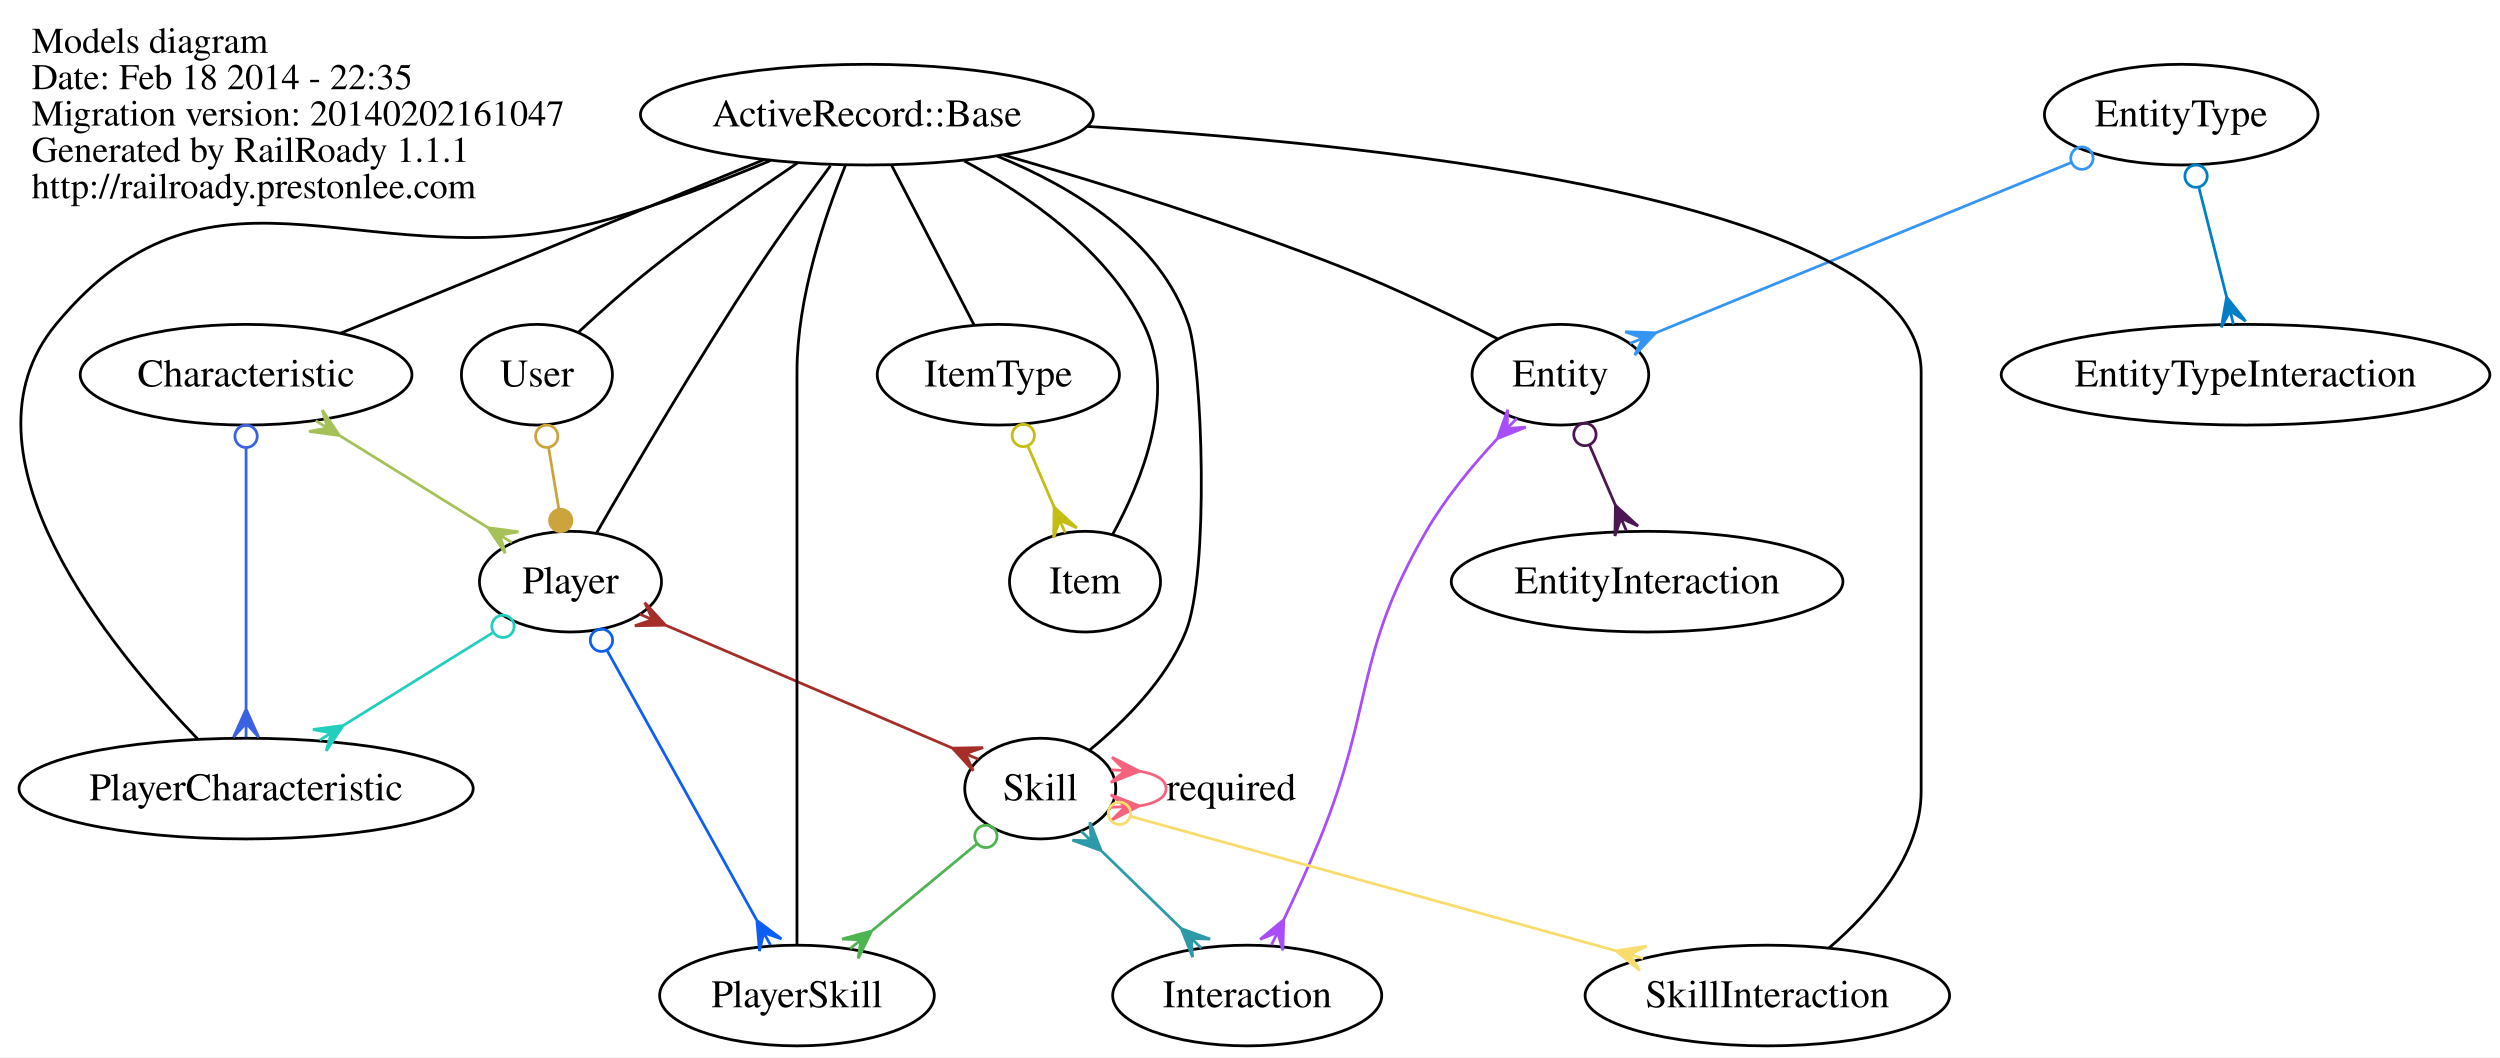
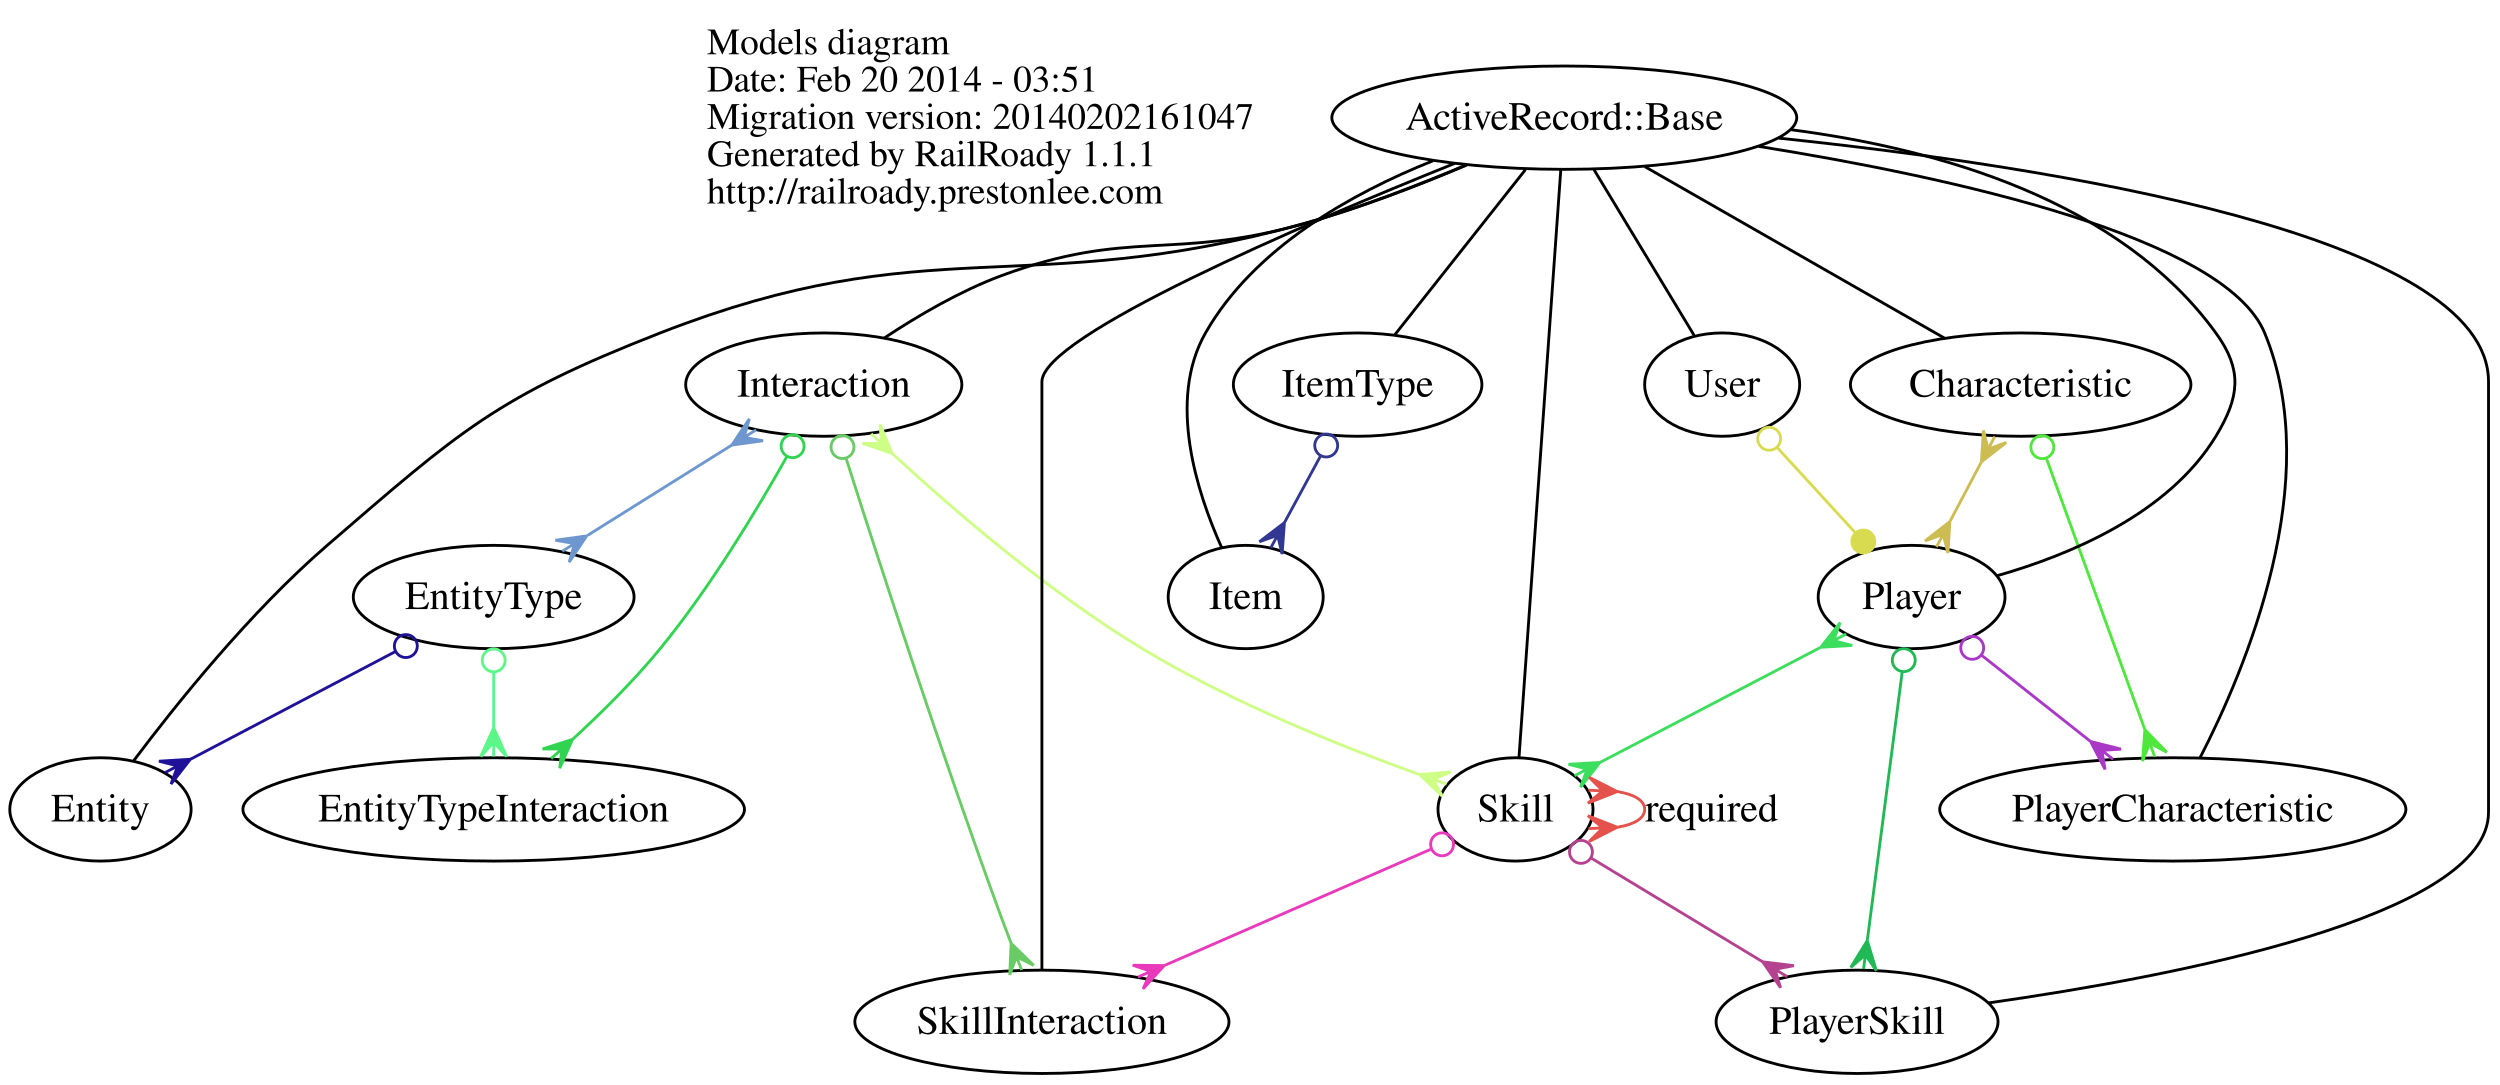
- <svg xmlns="http://www.w3.org/2000/svg" width="894pt" height="378pt" viewBox="0.00 0.00 894.00 378.00">
+ <svg xmlns="http://www.w3.org/2000/svg" width="871pt" height="378pt" viewBox="0.00 0.00 871.00 378.00">
  <g id="graph0" class="graph" transform="scale(1 1) rotate(0) translate(4 374)">
-     <polygon fill="white" stroke="none" points="-4,4 -4,-374 890,-374 890,4 -4,4" />
+     <polygon fill="white" stroke="none" points="-4,4 -4,-374 867,-374 867,4 -4,4" />
    <g id="node1" class="node">
-       <text text-anchor="start" x="7.312" y="-355.1" font-family="Times,serif" font-size="13.00">Models diagram</text>
-       <text text-anchor="start" x="7.312" y="-342.1" font-family="Times,serif" font-size="13.00">Date: Feb 18 2014 - 22:35</text>
-       <text text-anchor="start" x="7.312" y="-329.1" font-family="Times,serif" font-size="13.00">Migration version: 20140202161047</text>
-       <text text-anchor="start" x="7.312" y="-316.1" font-family="Times,serif" font-size="13.00">Generated by RailRoady 1.1.1</text>
-       <text text-anchor="start" x="7.312" y="-303.1" font-family="Times,serif" font-size="13.00">http://railroady.prestonlee.com</text>
+       <text text-anchor="start" x="242.312" y="-355.1" font-family="Times,serif" font-size="13.00">Models diagram</text>
+       <text text-anchor="start" x="242.312" y="-342.1" font-family="Times,serif" font-size="13.00">Date: Feb 20 2014 - 03:51</text>
+       <text text-anchor="start" x="242.312" y="-329.1" font-family="Times,serif" font-size="13.00">Migration version: 20140202161047</text>
+       <text text-anchor="start" x="242.312" y="-316.1" font-family="Times,serif" font-size="13.00">Generated by RailRoady 1.1.1</text>
+       <text text-anchor="start" x="242.312" y="-303.1" font-family="Times,serif" font-size="13.00">http://railroady.prestonlee.com</text>
    </g>
    <g id="node2" class="node">
-       <ellipse fill="none" stroke="black" cx="84" cy="-240" rx="59.319" ry="18" />
-       <text text-anchor="middle" x="84" y="-235.8" font-family="Times,serif" font-size="14.00">Characteristic</text>
+       <ellipse fill="none" stroke="black" cx="700" cy="-240" rx="59.319" ry="18" />
+       <text text-anchor="middle" x="700" y="-235.8" font-family="Times,serif" font-size="14.00">Characteristic</text>
+     </g>
+     <g id="node8" class="node">
+       <ellipse fill="none" stroke="black" cx="662" cy="-166" rx="32.548" ry="18" />
+       <text text-anchor="middle" x="662" y="-161.8" font-family="Times,serif" font-size="14.00">Player</text>
+     </g>
+     <g id="edge2" class="edge">
+       <path fill="none" stroke="#cdbc52" d="M686.243,-212.934C682.752,-206.319 679.004,-199.218 675.525,-192.625" />
+       <polygon fill="#cdbc52" stroke="#cdbc52" points="686.327,-213.093 687.015,-224.037 688.661,-217.515 690.995,-221.937 690.995,-221.937 690.995,-221.937 688.661,-217.515 694.974,-219.837 686.327,-213.093 686.327,-213.093" />
+       <polygon fill="#cdbc52" stroke="#cdbc52" points="675.347,-192.289 674.659,-181.344 673.013,-187.867 670.679,-183.445 670.679,-183.445 670.679,-183.445 673.013,-187.867 666.7,-185.545 675.347,-192.289 675.347,-192.289" />
+     </g>
+     <g id="node9" class="node">
+       <ellipse fill="none" stroke="black" cx="753" cy="-92" rx="81.208" ry="18" />
+       <text text-anchor="middle" x="753" y="-87.8" font-family="Times,serif" font-size="14.00">PlayerCharacteristic</text>
+     </g>
+     <g id="edge1" class="edge">
+       <path fill="none" stroke="#4ee73b" d="M709.01,-214.179C718.511,-188.006 733.432,-146.905 743.215,-119.954" />
+       <ellipse fill="none" stroke="#4ee73b" cx="707.548" cy="-218.206" rx="4" ry="4" />
+       <polygon fill="#4ee73b" stroke="#4ee73b" points="743.279,-119.778 750.922,-111.913 744.985,-115.078 746.692,-110.378 746.692,-110.378 746.692,-110.378 744.985,-115.078 742.462,-108.842 743.279,-119.778 743.279,-119.778" />
+     </g>
+     <g id="node3" class="node">
+       <ellipse fill="none" stroke="black" cx="31" cy="-92" rx="31.584" ry="18" />
+       <text text-anchor="middle" x="31" y="-87.8" font-family="Times,serif" font-size="14.00">Entity</text>
+     </g>
+     <g id="node4" class="node">
+       <ellipse fill="none" stroke="black" cx="168" cy="-166" rx="48.916" ry="18" />
+       <text text-anchor="middle" x="168" y="-161.8" font-family="Times,serif" font-size="14.00">EntityType</text>
+     </g>
+     <g id="edge5" class="edge">
+       <path fill="none" stroke="#1f1298" d="M133.759,-147.005C111.89,-135.512 83.747,-120.721 62.444,-109.526" />
+       <ellipse fill="none" stroke="#1f1298" cx="137.392" cy="-148.914" rx="4" ry="4" />
+       <polygon fill="#1f1298" stroke="#1f1298" points="62.331,-109.466 55.572,-100.83 57.905,-107.14 53.479,-104.814 53.479,-104.814 53.479,-104.814 57.905,-107.14 51.385,-108.797 62.331,-109.466 62.331,-109.466" />
+     </g>
+     <g id="node15" class="node">
+       <ellipse fill="none" stroke="black" cx="168" cy="-92" rx="87.367" ry="18" />
+       <text text-anchor="middle" x="168" y="-87.8" font-family="Times,serif" font-size="14.00">EntityTypeInteraction</text>
+     </g>
+     <g id="edge6" class="edge">
+       <path fill="none" stroke="#5bf788" d="M168,-139.792C168,-133.58 168,-126.896 168,-120.579" />
+       <ellipse fill="none" stroke="#5bf788" cx="168" cy="-143.937" rx="4" ry="4" />
+       <polygon fill="#5bf788" stroke="#5bf788" points="168,-120.441 172.5,-110.441 168,-115.441 168,-110.441 168,-110.441 168,-110.441 168,-115.441 163.5,-110.441 168,-120.441 168,-120.441" />
+     </g>
+     <g id="node5" class="node">
+       <ellipse fill="none" stroke="black" cx="283" cy="-240" rx="48.113" ry="18" />
+       <text text-anchor="middle" x="283" y="-235.8" font-family="Times,serif" font-size="14.00">Interaction</text>
+     </g>
+     <g id="edge8" class="edge">
+       <path fill="none" stroke="#6e97d0" d="M250.942,-218.929C235.301,-209.136 216.514,-197.374 200.779,-187.522" />
+       <polygon fill="#6e97d0" stroke="#6e97d0" points="250.975,-218.949 257.063,-228.07 255.213,-221.603 259.451,-224.256 259.451,-224.256 259.451,-224.256 255.213,-221.603 261.839,-220.442 250.975,-218.949 250.975,-218.949" />
+       <polygon fill="#6e97d0" stroke="#6e97d0" points="200.389,-187.278 194.301,-178.158 196.151,-184.625 191.913,-181.972 191.913,-181.972 191.913,-181.972 196.151,-184.625 189.525,-185.786 200.389,-187.278 200.389,-187.278" />
+     </g>
+     <g id="node11" class="node">
+       <ellipse fill="none" stroke="black" cx="524" cy="-92" rx="27" ry="18" />
+       <text text-anchor="middle" x="524" y="-87.8" font-family="Times,serif" font-size="14.00">Skill</text>
+     </g>
+     <g id="edge10" class="edge">
+       <path fill="none" stroke="#cefe85" d="M306.896,-215.961C328.398,-196.106 361.517,-167.625 394,-148 424.875,-129.347 463.223,-113.961 490.243,-104.252" />
+       <polygon fill="#cefe85" stroke="#cefe85" points="306.828,-216.024 296.45,-219.566 303.175,-219.439 299.523,-222.853 299.523,-222.853 299.523,-222.853 303.175,-219.439 302.596,-226.14 306.828,-216.024 306.828,-216.024" />
+       <polygon fill="#cefe85" stroke="#cefe85" points="490.573,-104.136 501.5,-105.058 495.289,-102.475 500.005,-100.814 500.005,-100.814 500.005,-100.814 495.289,-102.475 498.511,-96.569 490.573,-104.136 490.573,-104.136" />
+     </g>
+     <g id="node12" class="node">
+       <ellipse fill="none" stroke="black" cx="359" cy="-18" rx="65.179" ry="18" />
+       <text text-anchor="middle" x="359" y="-13.8" font-family="Times,serif" font-size="14.00">SkillInteraction</text>
+     </g>
+     <g id="edge9" class="edge">
+       <path fill="none" stroke="#68cb64" d="M290.842,-214.112C302.194,-178.442 324.136,-110.814 345,-54 346.015,-51.236 347.106,-48.361 348.215,-45.502" />
+       <ellipse fill="none" stroke="#68cb64" cx="289.532" cy="-218.24" rx="4" ry="4" />
+       <polygon fill="#68cb64" stroke="#68cb64" points="348.289,-45.313 356.152,-37.67 350.128,-40.664 351.968,-36.014 351.968,-36.014 351.968,-36.014 350.128,-40.664 347.783,-34.359 348.289,-45.313 348.289,-45.313" />
+     </g>
+     <g id="edge7" class="edge">
+       <path fill="none" stroke="#31d451" d="M270.139,-214.915C259.472,-195.9 243.3,-169.143 226,-148 216.896,-136.874 205.663,-125.746 195.514,-116.44" />
+       <ellipse fill="none" stroke="#31d451" cx="272.148" cy="-218.547" rx="4" ry="4" />
+       <polygon fill="#31d451" stroke="#31d451" points="195.458,-116.39 191.025,-106.361 191.738,-113.049 188.018,-109.709 188.018,-109.709 188.018,-109.709 191.738,-113.049 185.011,-113.057 195.458,-116.39 195.458,-116.39" />
+     </g>
+     <g id="node6" class="node">
+       <ellipse fill="none" stroke="black" cx="430" cy="-166" rx="27" ry="18" />
+       <text text-anchor="middle" x="430" y="-161.8" font-family="Times,serif" font-size="14.00">Item</text>
    </g>
    <g id="node7" class="node">
-       <ellipse fill="none" stroke="black" cx="200" cy="-166" rx="32.548" ry="18" />
-       <text text-anchor="middle" x="200" y="-161.8" font-family="Times,serif" font-size="14.00">Player</text>
+       <ellipse fill="none" stroke="black" cx="469" cy="-240" rx="43.3" ry="18" />
+       <text text-anchor="middle" x="469" y="-235.8" font-family="Times,serif" font-size="14.00">ItemType</text>
    </g>
-     <g id="edge2" class="edge">
-       <path fill="none" stroke="#a6c157" d="M117.627,-218.128C134.361,-207.741 154.404,-195.301 170.529,-185.292" />
-       <polygon fill="#a6c157" stroke="#a6c157" points="117.381,-218.281 106.512,-219.731 113.133,-220.917 108.885,-223.554 108.885,-223.554 108.885,-223.554 113.133,-220.917 111.258,-227.378 117.381,-218.281 117.381,-218.281" />
-       <polygon fill="#a6c157" stroke="#a6c157" points="170.542,-185.284 181.412,-183.834 174.79,-182.647 179.038,-180.011 179.038,-180.011 179.038,-180.011 174.79,-182.647 176.665,-176.187 170.542,-185.284 170.542,-185.284" />
+     <g id="edge13" class="edge">
+       <path fill="none" stroke="#323791" d="M455.999,-214.998C452.007,-207.627 447.604,-199.499 443.574,-192.06" />
+       <ellipse fill="none" stroke="#323791" cx="458.049" cy="-218.784" rx="4" ry="4" />
+       <polygon fill="#323791" stroke="#323791" points="443.491,-191.906 442.685,-180.97 441.11,-187.51 438.728,-183.113 438.728,-183.113 438.728,-183.113 441.11,-187.51 434.771,-185.257 443.491,-191.906 443.491,-191.906" />
    </g>
-     <g id="node8" class="node">
-       <ellipse fill="none" stroke="black" cx="84" cy="-92" rx="81.208" ry="18" />
-       <text text-anchor="middle" x="84" y="-87.8" font-family="Times,serif" font-size="14.00">PlayerCharacteristic</text>
+     <g id="edge15" class="edge">
+       <path fill="none" stroke="#a938c7" d="M686.275,-145.794C697.908,-136.589 711.927,-125.497 724.106,-115.861" />
+       <ellipse fill="none" stroke="#a938c7" cx="683.116" cy="-148.293" rx="4" ry="4" />
+       <polygon fill="#a938c7" stroke="#a938c7" points="724.35,-115.668 734.984,-112.992 728.271,-112.566 732.192,-109.463 732.192,-109.463 732.192,-109.463 728.271,-112.566 729.4,-105.934 724.35,-115.668 724.35,-115.668" />
    </g>
-     <g id="edge1" class="edge">
-       <path fill="none" stroke="#3a62e0" d="M84,-213.8C84,-187.827 84,-147.449 84,-120.622" />
-       <ellipse fill="none" stroke="#3a62e0" cx="84" cy="-217.966" rx="4" ry="4" />
-       <polygon fill="#3a62e0" stroke="#3a62e0" points="84,-120.378 88.5,-110.378 84,-115.378 84,-110.378 84,-110.378 84,-110.378 84,-115.378 79.5,-110.378 84,-120.378 84,-120.378" />
+     <g id="node10" class="node">
+       <ellipse fill="none" stroke="black" cx="643" cy="-18" rx="49.116" ry="18" />
+       <text text-anchor="middle" x="643" y="-13.8" font-family="Times,serif" font-size="14.00">PlayerSkill</text>
    </g>
-     <g id="node3" class="node">
-       <ellipse fill="none" stroke="black" cx="554" cy="-240" rx="31.584" ry="18" />
-       <text text-anchor="middle" x="554" y="-235.8" font-family="Times,serif" font-size="14.00">Entity</text>
+     <g id="edge16" class="edge">
+       <path fill="none" stroke="#21b955" d="M658.721,-139.8C655.341,-113.827 650.086,-73.449 646.595,-46.622" />
+       <ellipse fill="none" stroke="#21b955" cx="659.267" cy="-144" rx="4" ry="4" />
+       <polygon fill="#21b955" stroke="#21b955" points="646.552,-46.294 649.724,-35.797 645.907,-41.336 645.262,-36.378 645.262,-36.378 645.262,-36.378 645.907,-41.336 640.799,-36.959 646.552,-46.294 646.552,-46.294" />
+     </g>
+     <g id="edge17" class="edge">
+       <path fill="none" stroke="#3ddd5d" d="M630.019,-148.314C606.982,-136.295 576.124,-120.195 553.642,-108.465" />
+       <polygon fill="#3ddd5d" stroke="#3ddd5d" points="630.346,-148.485 637.131,-157.1 634.779,-150.798 639.212,-153.111 639.212,-153.111 639.212,-153.111 634.779,-150.798 641.294,-149.121 630.346,-148.485 630.346,-148.485" />
+       <polygon fill="#3ddd5d" stroke="#3ddd5d" points="553.433,-108.356 546.648,-99.741 549,-106.043 544.567,-103.731 544.567,-103.731 544.567,-103.731 549,-106.043 542.485,-107.72 553.433,-108.356 553.433,-108.356" />
+     </g>
+     <g id="edge22" class="edge">
+       <path fill="none" stroke="#b5428e" d="M550.259,-75.112C567.882,-64.45 591.235,-50.32 610.097,-38.907" />
+       <ellipse fill="none" stroke="#b5428e" cx="546.807" cy="-77.201" rx="4" ry="4" />
+       <polygon fill="#b5428e" stroke="#b5428e" points="610.125,-38.891 621.01,-37.564 614.403,-36.303 618.681,-33.714 618.681,-33.714 618.681,-33.714 614.403,-36.303 616.351,-29.864 610.125,-38.891 610.125,-38.891" />
+     </g>
+     <g id="edge23" class="edge">
+       <path fill="none" stroke="#e5514b" d="M559.488,-98.212C565.136,-97.301 569,-95.23 569,-92 569,-88.77 565.136,-86.699 559.488,-85.788" />
+       <polygon fill="#e5514b" stroke="#e5514b" points="559.432,-98.215 549.229,-94.196 554.438,-98.453 549.443,-98.691 549.443,-98.691 549.443,-98.691 554.438,-98.453 549.658,-103.186 559.432,-98.215 559.432,-98.215" />
+       <polygon fill="#e5514b" stroke="#e5514b" points="559.432,-85.785 549.658,-80.814 554.438,-85.547 549.443,-85.309 549.443,-85.309 549.443,-85.309 554.438,-85.547 549.229,-89.804 559.432,-85.785 559.432,-85.785" />
+       <text text-anchor="middle" x="592.321" y="-87.8" font-family="Times,serif" font-size="14.00">required</text>
+     </g>
+     <g id="edge21" class="edge">
+       <path fill="none" stroke="#e83aba" d="M494.419,-78.092C468.666,-66.854 431.01,-50.423 401.94,-37.737" />
+       <ellipse fill="none" stroke="#e83aba" cx="498.423" cy="-79.839" rx="4" ry="4" />
+       <polygon fill="#e83aba" stroke="#e83aba" points="401.605,-37.592 394.24,-29.468 397.023,-35.592 392.44,-33.592 392.44,-33.592 392.44,-33.592 397.023,-35.592 390.64,-37.716 401.605,-37.592 401.605,-37.592" />
+     </g>
+     <g id="node13" class="node">
+       <ellipse fill="none" stroke="black" cx="596" cy="-240" rx="27" ry="18" />
+       <text text-anchor="middle" x="596" y="-235.8" font-family="Times,serif" font-size="14.00">User</text>
+     </g>
+     <g id="edge26" class="edge">
+       <path fill="none" stroke="#d8db4f" d="M615.214,-218.039C623.785,-208.689 633.868,-197.689 642.475,-188.3" />
+       <ellipse fill="none" stroke="#d8db4f" cx="612.378" cy="-221.133" rx="4" ry="4" />
+       <ellipse fill="#d8db4f" stroke="#d8db4f" cx="645.184" cy="-185.345" rx="4" ry="4" />
    </g>
    <g id="node14" class="node">
-       <ellipse fill="none" stroke="black" cx="585" cy="-166" rx="70.037" ry="18" />
-       <text text-anchor="middle" x="585" y="-161.8" font-family="Times,serif" font-size="14.00">EntityInteraction</text>
+       <ellipse fill="none" stroke="black" cx="541" cy="-333" rx="80.982" ry="18" />
+       <text text-anchor="middle" x="541" y="-328.8" font-family="Times,serif" font-size="14.00">ActiveRecord::Base</text>
+     </g>
+     <g id="edge3" class="edge">
+       <path fill="none" stroke="black" d="M569.06,-315.941C598.569,-299.052 644.649,-272.679 673.541,-256.143" />
    </g>
    <g id="edge4" class="edge">
-       <path fill="none" stroke="#4c1652" d="M564.369,-214.916C567.358,-207.975 570.633,-200.368 573.677,-193.3" />
-       <ellipse fill="none" stroke="#4c1652" cx="562.772" cy="-218.627" rx="4" ry="4" />
-       <polygon fill="#4c1652" stroke="#4c1652" points="573.679,-193.293 581.767,-185.888 575.656,-188.701 577.634,-184.109 577.634,-184.109 577.634,-184.109 575.656,-188.701 573.501,-182.329 573.679,-193.293 573.679,-193.293" />
+       <path fill="none" stroke="black" d="M507.032,-316.523C490.177,-309.373 469.332,-301.309 450,-296 352.628,-269.258 320.061,-294.729 226,-258 169.036,-235.757 156.302,-223.947 110,-184 83.071,-160.767 57.07,-128.261 42.639,-109.043" />
    </g>
-     <g id="node15" class="node">
-       <ellipse fill="none" stroke="black" cx="442" cy="-18" rx="48.113" ry="18" />
-       <text text-anchor="middle" x="442" y="-13.8" font-family="Times,serif" font-size="14.00">Interaction</text>
-     </g>
-     <g id="edge5" class="edge">
-       <path fill="none" stroke="#a84df8" d="M531.255,-216.933C522.443,-207.443 512.849,-195.823 506,-184 480.072,-139.244 487.526,-121.897 468,-74 464.135,-64.519 459.469,-54.332 455.163,-45.333" />
-       <polygon fill="#a84df8" stroke="#a84df8" points="531.465,-217.152 535.151,-227.48 534.93,-220.757 538.395,-224.362 538.395,-224.362 538.395,-224.362 534.93,-220.757 541.639,-221.244 531.465,-217.152 531.465,-217.152" />
-       <polygon fill="#a84df8" stroke="#a84df8" points="455.058,-45.118 454.734,-34.157 452.872,-40.621 450.686,-36.125 450.686,-36.125 450.686,-36.125 452.872,-40.621 446.639,-38.092 455.058,-45.118 455.058,-45.118" />
-     </g>
-     <g id="node4" class="node">
-       <ellipse fill="none" stroke="black" cx="776" cy="-333" rx="48.916" ry="18" />
-       <text text-anchor="middle" x="776" y="-328.8" font-family="Times,serif" font-size="14.00">EntityType</text>
-     </g>
-     <g id="edge7" class="edge">
-       <path fill="none" stroke="#3595f2" d="M736.569,-315.837C694.416,-298.558 628.258,-271.439 588.222,-255.028" />
-       <ellipse fill="none" stroke="#3595f2" cx="740.492" cy="-317.445" rx="4" ry="4" />
-       <polygon fill="#3595f2" stroke="#3595f2" points="588.133,-254.992 580.587,-247.035 583.507,-253.095 578.88,-251.199 578.88,-251.199 578.88,-251.199 583.507,-253.095 577.174,-255.362 588.133,-254.992 588.133,-254.992" />
-     </g>
-     <g id="node16" class="node">
-       <ellipse fill="none" stroke="black" cx="799" cy="-240" rx="87.367" ry="18" />
-       <text text-anchor="middle" x="799" y="-235.8" font-family="Times,serif" font-size="14.00">EntityTypeInteraction</text>
-     </g>
-     <g id="edge8" class="edge">
-       <path fill="none" stroke="#007fc6" d="M782.387,-306.729C785.452,-294.603 789.125,-280.072 792.237,-267.759" />
-       <ellipse fill="none" stroke="#007fc6" cx="781.306" cy="-311.006" rx="4" ry="4" />
-       <polygon fill="#007fc6" stroke="#007fc6" points="792.243,-267.735 799.056,-259.142 793.468,-262.887 794.693,-258.04 794.693,-258.04 794.693,-258.04 793.468,-262.887 790.33,-256.937 792.243,-267.735 792.243,-267.735" />
-     </g>
-     <g id="node5" class="node">
-       <ellipse fill="none" stroke="black" cx="384" cy="-166" rx="27" ry="18" />
-       <text text-anchor="middle" x="384" y="-161.8" font-family="Times,serif" font-size="14.00">Item</text>
-     </g>
-     <g id="node6" class="node">
-       <ellipse fill="none" stroke="black" cx="353" cy="-240" rx="43.3" ry="18" />
-       <text text-anchor="middle" x="353" y="-235.8" font-family="Times,serif" font-size="14.00">ItemType</text>
-     </g>
-     <g id="edge10" class="edge">
-       <path fill="none" stroke="#c4bd12" d="M363.571,-214.447C366.599,-207.416 369.906,-199.734 372.961,-192.64" />
-       <ellipse fill="none" stroke="#c4bd12" cx="361.928" cy="-218.263" rx="4" ry="4" />
-       <polygon fill="#c4bd12" stroke="#c4bd12" points="372.965,-192.63 381.053,-185.225 374.942,-188.037 376.92,-183.445 376.92,-183.445 376.92,-183.445 374.942,-188.037 372.786,-181.665 372.965,-192.63 372.965,-192.63" />
+     <g id="edge11" class="edge">
+       <path fill="none" stroke="black" d="M507.008,-316.611C490.147,-309.481 469.304,-301.41 450,-296 404.409,-283.223 389.413,-294.409 345,-278 330.538,-272.657 315.66,-263.906 304.105,-256.257" />
    </g>
    <g id="edge12" class="edge">
-       <path fill="none" stroke="#22cebd" d="M172.115,-147.692C156.114,-137.761 135.881,-125.202 118.84,-114.625" />
-       <ellipse fill="none" stroke="#22cebd" cx="175.863" cy="-150.018" rx="4" ry="4" />
-       <polygon fill="#22cebd" stroke="#22cebd" points="118.755,-114.572 112.632,-105.475 114.507,-111.935 110.259,-109.299 110.259,-109.299 110.259,-109.299 114.507,-111.935 107.886,-113.122 118.755,-114.572 118.755,-114.572" />
-     </g>
-     <g id="node9" class="node">
-       <ellipse fill="none" stroke="black" cx="281" cy="-18" rx="49.116" ry="18" />
-       <text text-anchor="middle" x="281" y="-13.8" font-family="Times,serif" font-size="14.00">PlayerSkill</text>
-     </g>
-     <g id="edge13" class="edge">
-       <path fill="none" stroke="#0d5ff4" d="M213.034,-141.506C227.666,-115.134 251.34,-72.46 266.533,-45.076" />
-       <ellipse fill="none" stroke="#0d5ff4" cx="211.075" cy="-145.038" rx="4" ry="4" />
-       <polygon fill="#0d5ff4" stroke="#0d5ff4" points="266.673,-44.824 275.459,-38.263 269.099,-40.452 271.524,-36.08 271.524,-36.08 271.524,-36.08 269.099,-40.452 267.589,-33.897 266.673,-44.824 266.673,-44.824" />
-     </g>
-     <g id="node10" class="node">
-       <ellipse fill="none" stroke="black" cx="368" cy="-92" rx="27" ry="18" />
-       <text text-anchor="middle" x="368" y="-87.8" font-family="Times,serif" font-size="14.00">Skill</text>
+       <path fill="none" stroke="black" d="M495.236,-317.98C466.952,-306.679 432.924,-287.687 416,-258 402.621,-234.532 413.008,-202.391 421.613,-183.255" />
    </g>
    <g id="edge14" class="edge">
-       <path fill="none" stroke="#a52f28" d="M234.149,-150.365C264.112,-137.523 307.336,-118.999 336.487,-106.506" />
-       <polygon fill="#a52f28" stroke="#a52f28" points="233.98,-150.437 223.016,-150.24 229.385,-152.407 224.789,-154.376 224.789,-154.376 224.789,-154.376 229.385,-152.407 226.562,-158.512 233.98,-150.437 233.98,-150.437" />
-       <polygon fill="#a52f28" stroke="#a52f28" points="336.602,-106.456 347.567,-106.653 341.198,-104.487 345.794,-102.517 345.794,-102.517 345.794,-102.517 341.198,-104.487 344.021,-98.381 336.602,-106.456 336.602,-106.456" />
+       <path fill="none" stroke="black" d="M527.457,-314.884C514.422,-298.408 494.846,-273.666 481.997,-257.427" />
+     </g>
+     <g id="edge18" class="edge">
+       <path fill="none" stroke="black" d="M620.088,-328.798C671.291,-322.116 734.461,-304.21 768,-258 777.398,-245.051 776.31,-235.673 768,-222 751.526,-194.893 716.881,-180.541 691.67,-173.381" />
+     </g>
+     <g id="edge19" class="edge">
+       <path fill="none" stroke="black" d="M608.742,-322.994C676.049,-312.217 771.194,-291.331 785,-258 806.216,-206.779 778.313,-140.7 762.515,-110.033" />
    </g>
    <g id="edge20" class="edge">
-       <path fill="none" stroke="#4cb451" d="M345.459,-72.346C334.002,-62.864 319.996,-51.273 307.971,-41.321" />
-       <ellipse fill="none" stroke="#4cb451" cx="348.554" cy="-74.907" rx="4" ry="4" />
-       <polygon fill="#4cb451" stroke="#4cb451" points="307.721,-41.114 302.886,-31.271 303.869,-37.926 300.017,-34.738 300.017,-34.738 300.017,-34.738 303.869,-37.926 297.148,-38.205 307.721,-41.114 307.721,-41.114" />
-     </g>
-     <g id="edge21" class="edge">
-       <path fill="none" stroke="#f4627e" d="M403.488,-98.212C409.136,-97.301 413,-95.23 413,-92 413,-88.77 409.136,-86.699 403.488,-85.788" />
-       <polygon fill="#f4627e" stroke="#f4627e" points="403.432,-98.215 393.229,-94.196 398.438,-98.453 393.443,-98.691 393.443,-98.691 393.443,-98.691 398.438,-98.453 393.658,-103.186 403.432,-98.215 403.432,-98.215" />
-       <polygon fill="#f4627e" stroke="#f4627e" points="403.432,-85.785 393.658,-80.814 398.438,-85.547 393.443,-85.309 393.443,-85.309 393.443,-85.309 398.438,-85.547 393.229,-89.804 403.432,-85.785 403.432,-85.785" />
-       <text text-anchor="middle" x="436.321" y="-87.8" font-family="Times,serif" font-size="14.00">required</text>
-     </g>
-     <g id="node11" class="node">
-       <ellipse fill="none" stroke="black" cx="628" cy="-18" rx="65.179" ry="18" />
-       <text text-anchor="middle" x="628" y="-13.8" font-family="Times,serif" font-size="14.00">SkillInteraction</text>
-     </g>
-     <g id="edge18" class="edge">
-       <path fill="none" stroke="#f8dc6d" d="M400.343,-82.043C443.728,-70.029 521.364,-48.53 573.768,-34.018" />
-       <ellipse fill="none" stroke="#f8dc6d" cx="396.315" cy="-83.159" rx="4" ry="4" />
-       <polygon fill="#f8dc6d" stroke="#f8dc6d" points="573.933,-33.973 584.771,-35.641 578.751,-32.638 583.57,-31.304 583.57,-31.304 583.57,-31.304 578.751,-32.638 582.369,-26.967 573.933,-33.973 573.933,-33.973" />
-     </g>
-     <g id="edge19" class="edge">
-       <path fill="none" stroke="#2d9aa9" d="M390.083,-69.513C398.991,-60.847 409.284,-50.832 418.344,-42.017" />
-       <polygon fill="#2d9aa9" stroke="#2d9aa9" points="389.787,-69.802 379.482,-73.55 386.204,-73.288 382.62,-76.775 382.62,-76.775 382.62,-76.775 386.204,-73.288 385.758,-80 389.787,-69.802 389.787,-69.802" />
-       <polygon fill="#2d9aa9" stroke="#2d9aa9" points="418.44,-41.923 428.745,-38.175 422.023,-38.437 425.607,-34.95 425.607,-34.95 425.607,-34.95 422.023,-38.437 422.469,-31.724 418.44,-41.923 418.44,-41.923" />
-     </g>
-     <g id="node12" class="node">
-       <ellipse fill="none" stroke="black" cx="188" cy="-240" rx="27" ry="18" />
-       <text text-anchor="middle" x="188" y="-235.8" font-family="Times,serif" font-size="14.00">User</text>
+       <path fill="none" stroke="black" d="M615.683,-325.871C710.805,-315.962 863,-292.121 863,-241 863,-241 863,-241 863,-91 863,-54.68 753.327,-33.755 688.851,-24.591" />
    </g>
    <g id="edge24" class="edge">
-       <path fill="none" stroke="#cba43e" d="M192.172,-213.965C193.361,-206.832 194.656,-199.064 195.844,-191.937" />
-       <ellipse fill="none" stroke="#cba43e" cx="191.501" cy="-217.991" rx="4" ry="4" />
-       <ellipse fill="#cba43e" stroke="#cba43e" cx="196.519" cy="-187.886" rx="4" ry="4" />
-     </g>
-     <g id="node13" class="node">
-       <ellipse fill="none" stroke="black" cx="306" cy="-333" rx="80.982" ry="18" />
-       <text text-anchor="middle" x="306" y="-328.8" font-family="Times,serif" font-size="14.00">ActiveRecord::Base</text>
-     </g>
-     <g id="edge3" class="edge">
-       <path fill="none" stroke="black" d="M269.092,-316.871C226.925,-299.587 158.506,-271.541 117.72,-254.822" />
-     </g>
-     <g id="edge6" class="edge">
-       <path fill="none" stroke="black" d="M354.92,-318.56C389.47,-308.583 436.619,-293.984 477,-278 495.755,-270.576 516.314,-260.598 531.467,-252.874" />
-     </g>
-     <g id="edge9" class="edge">
-       <path fill="none" stroke="black" d="M340.763,-316.468C363.601,-304.192 391.639,-284.667 405,-258 417.274,-233.501 404.191,-201.69 393.88,-182.898" />
-     </g>
-     <g id="edge11" class="edge">
-       <path fill="none" stroke="black" d="M314.84,-314.884C323.296,-298.511 335.969,-273.975 344.358,-257.732" />
-     </g>
-     <g id="edge15" class="edge">
-       <path fill="none" stroke="black" d="M292.984,-314.746C285.22,-304.269 275.293,-290.54 267,-278 245.272,-245.143 221.941,-205.338 209.352,-183.437" />
-     </g>
-     <g id="edge16" class="edge">
-       <path fill="none" stroke="black" d="M271.533,-316.59C254.738,-309.541 234.089,-301.545 215,-296 128.532,-270.883 73.389,-327.384 16,-258 -22.112,-211.922 35.891,-141.539 66.748,-109.688" />
-     </g>
-     <g id="edge17" class="edge">
-       <path fill="none" stroke="black" d="M298.363,-314.938C291.011,-296.933 281,-267.542 281,-241 281,-241 281,-241 281,-91 281,-72.25 281,-50.753 281,-36.166" />
-     </g>
-     <g id="edge22" class="edge">
-       <path fill="none" stroke="black" d="M352.605,-318.163C379.903,-307.041 410.94,-288.181 421,-258 425.936,-243.193 428.597,-169.188 420,-148 412.985,-130.709 397.753,-115.678 385.578,-105.72" />
-     </g>
-     <g id="edge23" class="edge">
-       <path fill="none" stroke="black" d="M385.032,-328.78C495.58,-322.082 683,-301.766 683,-241 683,-241 683,-241 683,-91 683,-68.192 665.355,-48.122 650.054,-35.006" />
+       <path fill="none" stroke="black" d="M539.777,-314.812C536.641,-270.714 528.336,-153.958 525.212,-110.033" />
    </g>
    <g id="edge25" class="edge">
-       <path fill="none" stroke="black" d="M281.167,-315.72C265.8,-305.37 245.855,-291.432 229,-278 220.002,-270.829 210.431,-262.251 202.801,-255.161" />
+       <path fill="none" stroke="black" d="M502.847,-317.083C449.479,-295.642 359,-256.941 359,-241 359,-241 359,-241 359,-91 359,-72.25 359,-50.753 359,-36.166" />
+     </g>
+     <g id="edge27" class="edge">
+       <path fill="none" stroke="black" d="M551.345,-314.884C561.365,-298.305 576.444,-273.357 586.255,-257.123" />
    </g>
  </g>
</svg>
